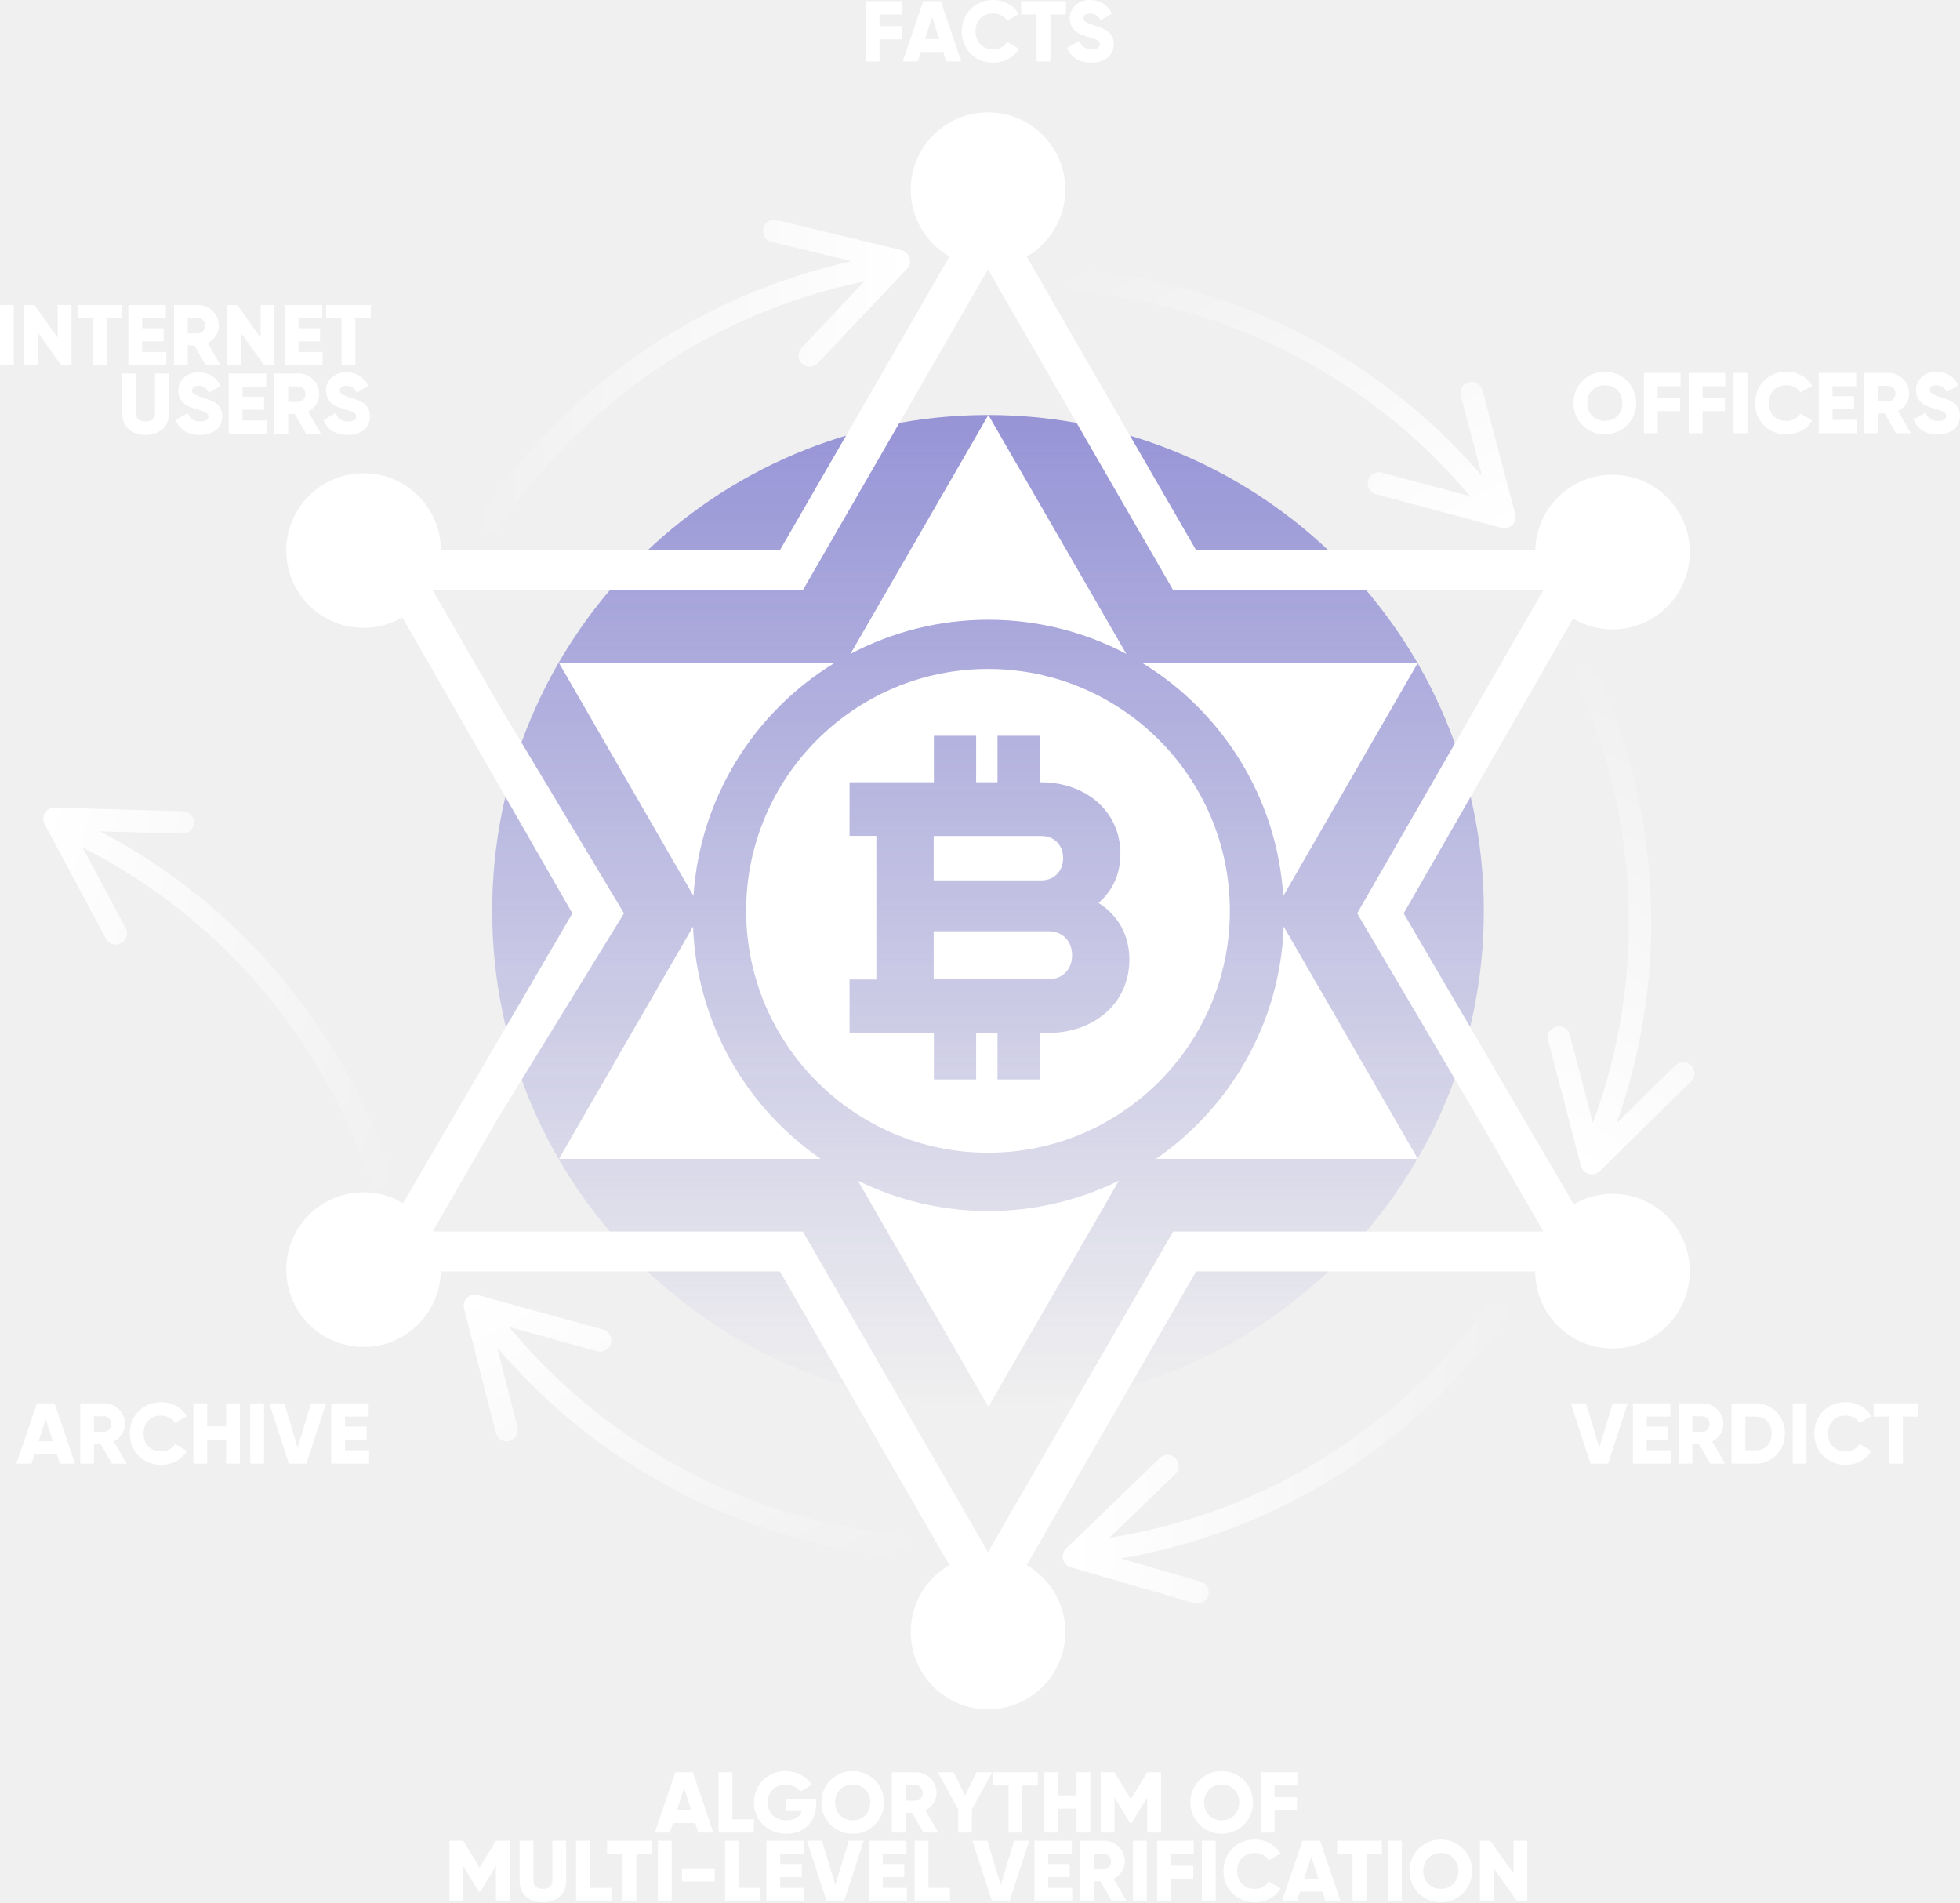
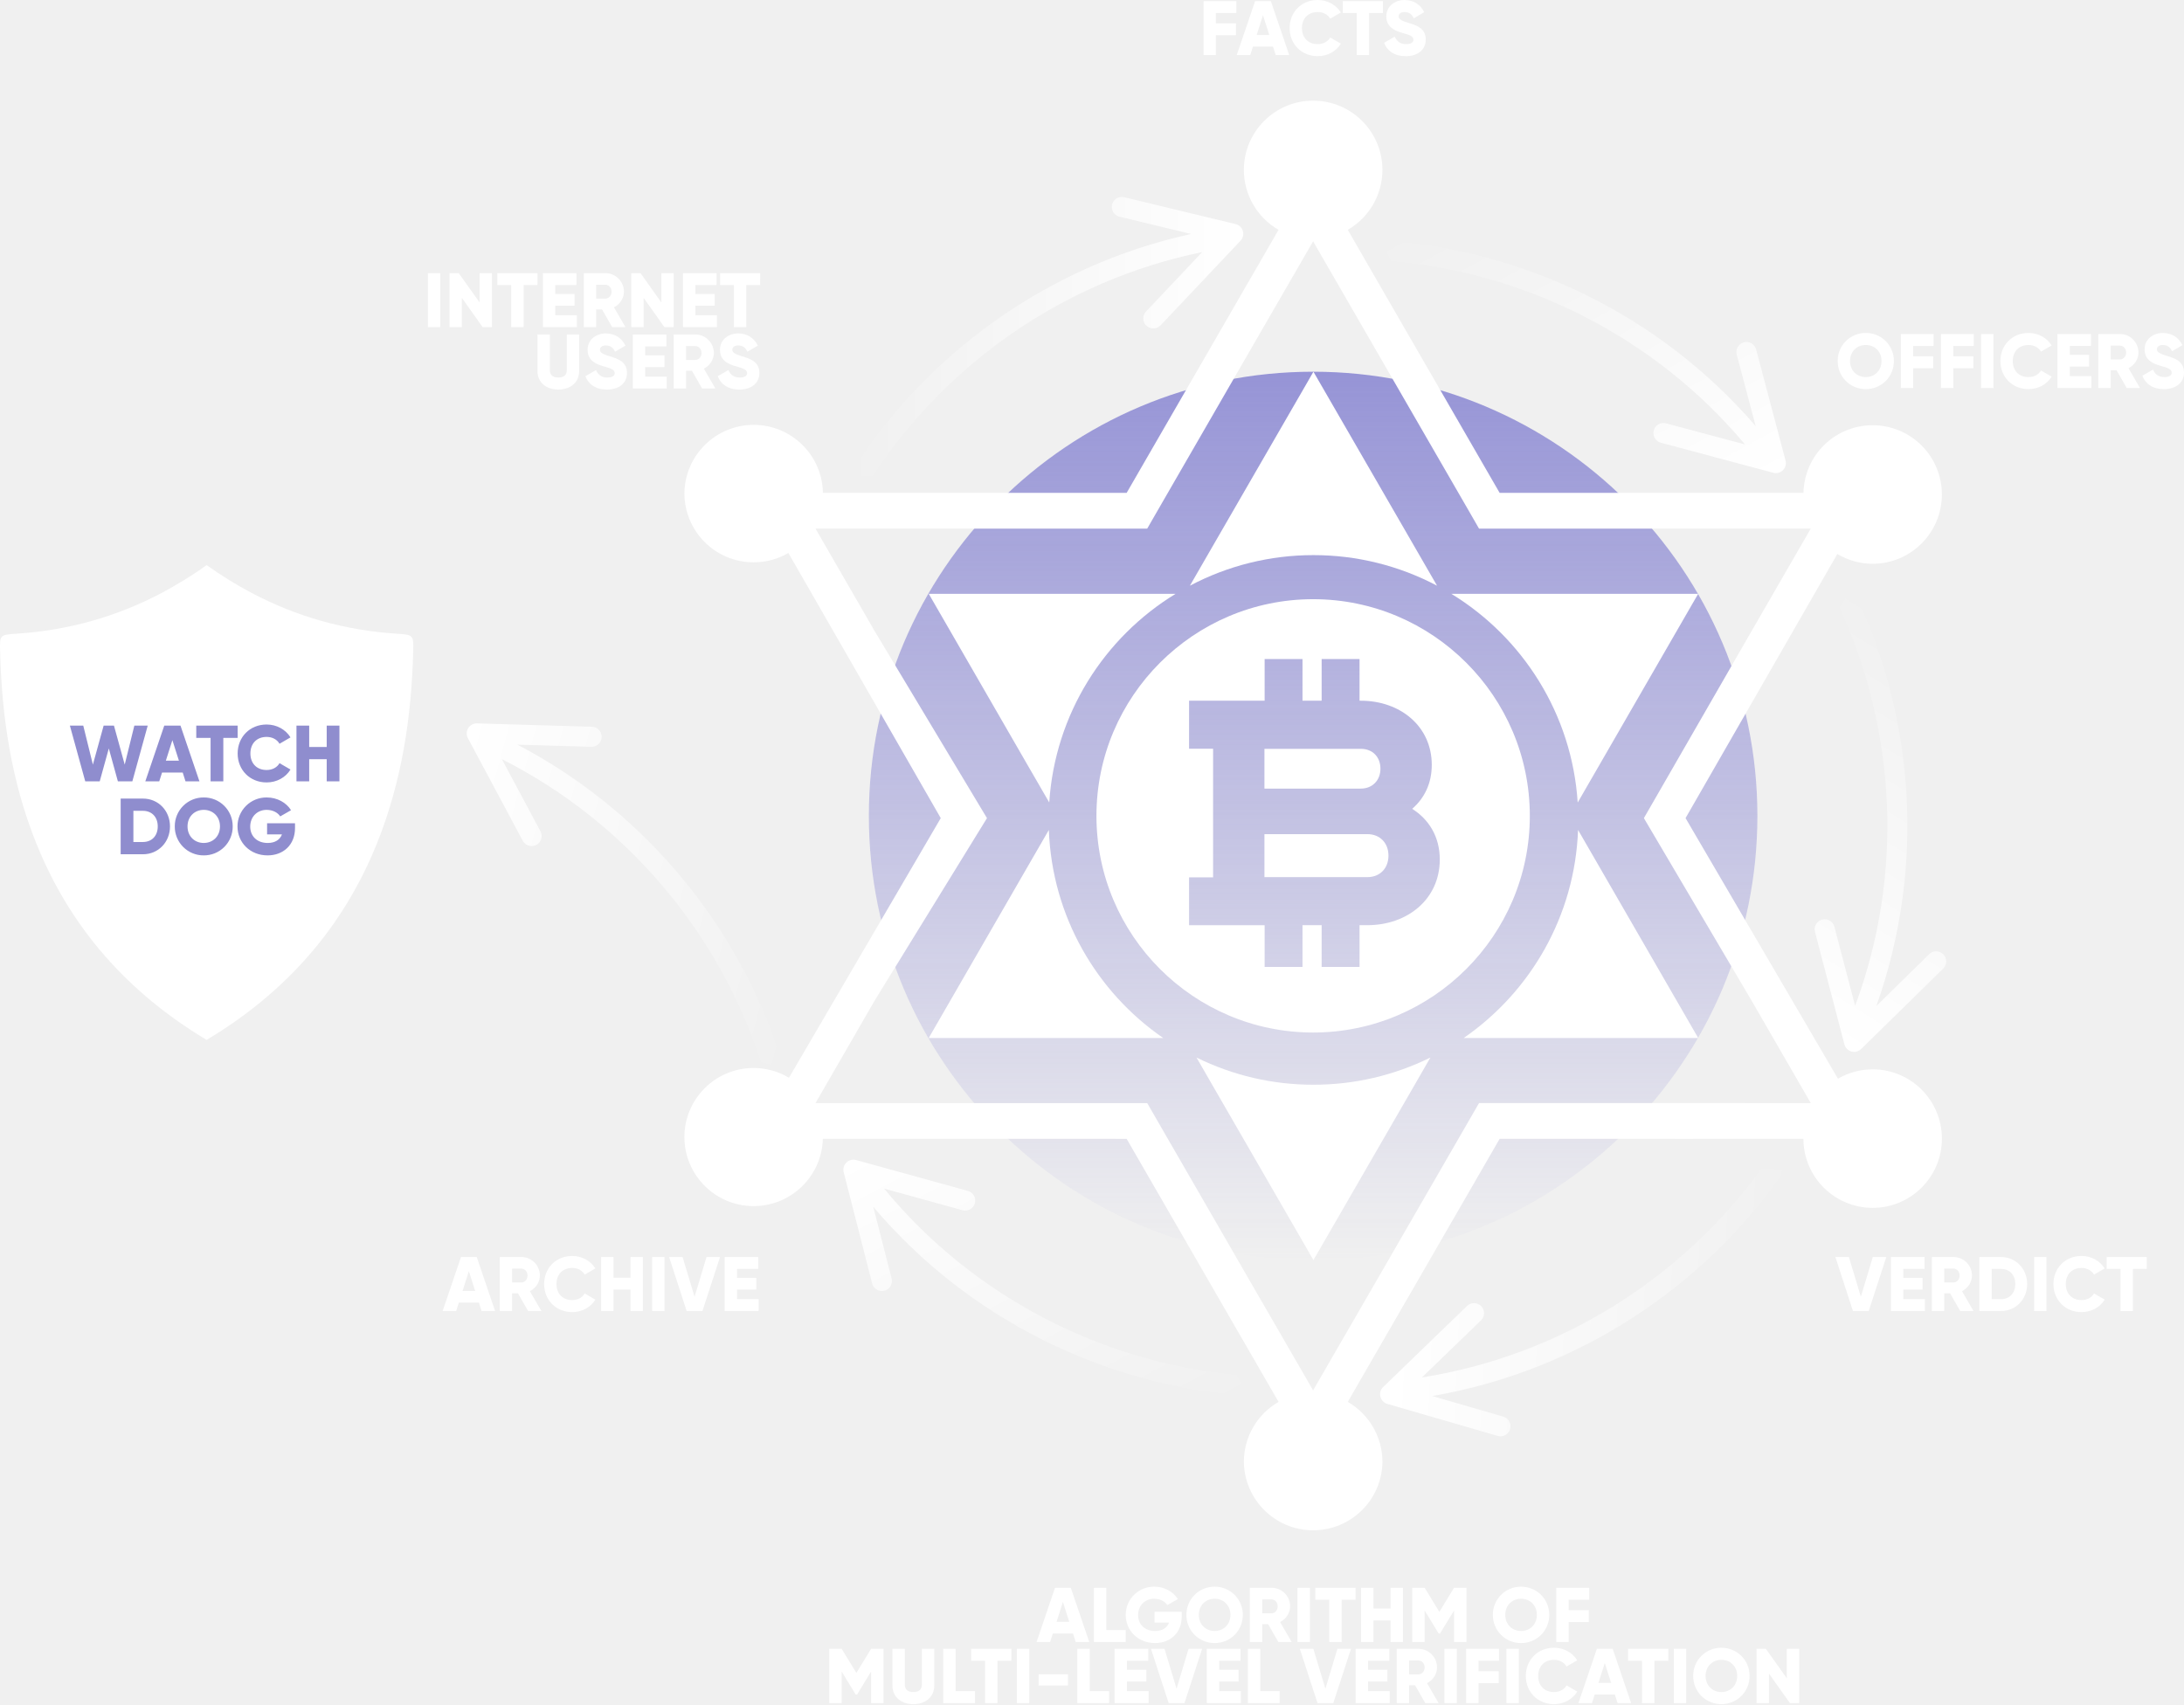
- <svg xmlns="http://www.w3.org/2000/svg" width="230" height="223.196" viewBox="258.899 -53.402 230 223.196">
-   <linearGradient id="a" gradientUnits="userSpaceOnUse" x1="-3886.961" y1="1827.082" x2="-3770.593" y2="1827.082" gradientTransform="rotate(-90 -2613.774 -1161.53)">
+ <svg xmlns="http://www.w3.org/2000/svg" width="230" height="179.494" viewBox="0.351 304.128 230 179.494">
+   <linearGradient id="a" gradientUnits="userSpaceOnUse" x1="-5160.942" y1="1971.899" x2="-5067.371" y2="1971.899" gradientTransform="rotate(-90 -3278.676 -1445.416)">
    <stop offset="0" stop-color="#706dcb" stop-opacity="0" />
    <stop offset="1" stop-color="#706dcb" stop-opacity=".7" />
  </linearGradient>
-   <circle fill="url(#a)" cx="374.838" cy="53.473" r="58.184" />
+   <circle fill="url(#a)" cx="138.638" cy="390.065" r="46.786" />
  <g fill="#FFF">
-     <path d="M448.116 86.67a9.058 9.058 0 0 0-4.544 1.23l-19.957-34.135 19.88-34.601a9.017 9.017 0 0 0 4.619 1.285c5.015-.004 9.074-4.066 9.074-9.078s-4.06-9.07-9.074-9.07c-4.936 0-8.945 3.944-9.057 8.858h-39.792l-12.213-21.15-7.677-13.304a9.061 9.061 0 0 0 4.54-7.851c0-5.011-4.066-9.07-9.074-9.07-5.011 0-9.073 4.059-9.073 9.07 0 3.359 1.832 6.284 4.542 7.851l-7.681 13.304-12.214 21.151h-39.777c-.021-4.995-4.075-9.039-9.074-9.039-5.012 0-9.07 4.062-9.074 9.072a9.065 9.065 0 0 0 9.074 9.067 9.052 9.052 0 0 0 4.547-1.223l19.955 34.73-19.876 34.006a8.98 8.98 0 0 0-4.626-1.28c-5.012 0-9.074 4.057-9.074 9.071s4.061 9.074 9.074 9.074c4.939 0 8.953-3.948 9.063-8.865h15.358l24.428.003 12.215 21.155 7.682 13.301c-2.712 1.568-4.543 4.496-4.543 7.85a9.07 9.07 0 0 0 9.074 9.072c5.009 0 9.074-4.061 9.074-9.072 0-3.354-1.833-6.281-4.541-7.85l7.674-13.301 12.218-21.158 24.424.003 15.357-.003c.016 4.994 4.068 9.044 9.067 9.044a9.07 9.07 0 0 0 9.074-9.072 9.071 9.071 0 0 0-9.072-9.075zm-51.55 4.423l-1.348 2.339-12.214 21.159-7.688 13.299-.477.838-.48-.838-7.688-13.299-12.211-21.158-1.348-2.338h-43.445l.568-.989 7.191-12.461 14.699-23.879-14.697-24.476-7.268-12.592-.496-.86h43.447l1.348-2.338L366.67-7.653l7.686-13.305.485-.834.475.834L383-7.653 395.22 13.5l1.346 2.338h43.449l-.576.993-7.192 12.458-14.09 24.476 14.09 23.879 7.274 12.593.494.857-43.449-.001z" />
-     <path d="M359.565 85.126l2.332 4.046 12.216 21.154.765 1.331.768-1.331 12.22-21.154 2.333-4.046a34.495 34.495 0 0 1-15.32 3.564 34.465 34.465 0 0 1-15.314-3.564zm-19.338-29.811l-2.756 4.767-12.209 21.153-.77 1.332h30.711c-8.735-6.026-14.558-15.946-14.976-27.252zm-14.198-30.933h-1.535l.769 1.33 12.209 21.153 2.805 4.854c.753-11.585 7.184-21.619 16.55-27.336h-30.798v-.001zm86.263 35.7l-2.756-4.769c-.418 11.305-6.251 21.227-14.975 27.254h30.713l-.771-1.334-12.211-21.151zM375.647-3.38l-.768-1.331-.766 1.331-12.215 21.156-3.201 5.544a34.522 34.522 0 0 1 16.182-4.005 34.547 34.547 0 0 1 16.189 4.005l-3.201-5.544-12.22-21.156zm33.841 55.104l2.805-4.857L424.5 25.712l.771-1.329h-32.333c9.359 5.718 15.8 15.754 16.55 27.341z" />
+     <path d="M197.561 416.758a7.295 7.295 0 0 0-3.654.987l-16.048-27.447 15.985-27.821a7.272 7.272 0 0 0 3.715 1.033 7.3 7.3 0 0 0 7.295-7.299 7.29 7.29 0 0 0-7.295-7.294 7.286 7.286 0 0 0-7.284 7.122h-31.996l-9.82-17.006-6.173-10.698a7.284 7.284 0 0 0 3.65-6.313 7.294 7.294 0 0 0-7.296-7.291 7.293 7.293 0 0 0-7.296 7.291 7.285 7.285 0 0 0 3.652 6.313l-6.176 10.698-9.82 17.008H87.015a7.296 7.296 0 0 0-14.59.025 7.287 7.287 0 0 0 7.295 7.291c1.328 0 2.582-.36 3.657-.983l16.046 27.925-15.983 27.346a7.236 7.236 0 0 0-3.72-1.028 7.291 7.291 0 0 0-7.296 7.293 7.293 7.293 0 0 0 14.583.167h12.35l19.643.004 9.821 17.01 6.177 10.695a7.286 7.286 0 0 0-3.653 6.313 7.297 7.297 0 0 0 14.593 0 7.296 7.296 0 0 0-3.651-6.313l6.17-10.695 9.825-17.014 19.64.004 12.348-.004a7.295 7.295 0 0 0 7.291 7.273 7.292 7.292 0 0 0 7.295-7.293 7.296 7.296 0 0 0-7.295-7.299zm-41.452 3.556l-1.085 1.881-9.821 17.014-6.182 10.694-.385.674-.385-.674-6.182-10.694-9.818-17.013-1.083-1.88H86.234l.457-.795 5.781-10.021 11.819-19.2-11.817-19.68-5.844-10.126-.399-.69h34.936l1.083-1.882 9.819-17.008 6.181-10.698.389-.672.384.672 6.178 10.698 9.825 17.008 1.083 1.882h34.936l-.461.798-5.783 10.017-11.33 19.681 11.33 19.201 5.848 10.125.396.689-34.936-.001z" />
+     <path d="M126.357 415.516l1.875 3.254 9.823 17.01.614 1.071.619-1.071 9.825-17.01 1.876-3.254a27.728 27.728 0 0 1-12.318 2.865 27.697 27.697 0 0 1-12.314-2.865zm-15.55-23.971l-2.216 3.834-9.817 17.008-.619 1.071h24.695c-7.024-4.844-11.707-12.821-12.043-21.913zm-11.415-24.872h-1.234l.618 1.069 9.816 17.01 2.257 3.901c.605-9.315 5.776-17.383 13.308-21.98H99.392zm69.362 28.706l-2.216-3.836c-.336 9.092-5.025 17.069-12.042 21.915h24.697l-.621-1.073-9.818-17.006zm-29.465-51.028l-.619-1.071-.615 1.071-9.822 17.009-2.573 4.459a27.744 27.744 0 0 1 13.011-3.221 27.77 27.77 0 0 1 13.018 3.221l-2.574-4.459-9.826-17.009zm27.211 44.306l2.255-3.903 9.815-17.012.62-1.069h-25.999c7.526 4.599 12.705 12.668 13.309 21.984z" />
  </g>
  <g fill="#FFF">
-     <path d="M383.653 47.29c0-1.51-1.004-2.6-2.563-2.6h-12.628v5.208h12.628c1.513 0 2.563-1.091 2.563-2.608zm-1.719 8.572h-13.472v5.631h13.472c1.678 0 2.772-1.177 2.772-2.815s-1.092-2.816-2.772-2.816z" />
-     <path d="M374.841 25.086c-15.652 0-28.383 12.734-28.383 28.382 0 15.65 12.73 28.381 28.383 28.381 15.646 0 28.379-12.732 28.379-28.381-.002-15.647-12.732-28.382-28.379-28.382zm7.093 42.705h-1.018v5.461h-4.963v-5.461h-2.508v5.461h-4.959v-5.456h-9.896v-6.272h3.147v-16.85h-3.147v-6.288h9.896v-5.455h4.959v5.455h2.508v-5.455h4.963v5.455h.173c5.127 0 9.286 3.32 9.286 8.406 0 2.433-.966 4.367-2.563 5.756 2.189 1.385 3.615 3.65 3.615 6.634.002 5.213-4.242 8.609-9.493 8.609z" />
+     <path d="M145.727 385.093c0-1.214-.808-2.092-2.063-2.092h-10.153v4.188h10.153c1.218.001 2.063-.876 2.063-2.096zm-1.384 6.893h-10.832v4.529h10.832c1.352 0 2.229-.948 2.229-2.264 0-1.316-.878-2.265-2.229-2.265z" />
+     <path d="M138.64 367.239c-12.583 0-22.821 10.238-22.821 22.822s10.236 22.821 22.821 22.821c12.582 0 22.819-10.237 22.819-22.821-.001-12.582-10.236-22.822-22.819-22.822zm5.703 34.338h-.817v4.392h-3.991v-4.392h-2.016v4.392h-3.988v-4.388h-7.957v-5.043h2.53V382.99h-2.53v-5.057h7.957v-4.387h3.988v4.387h2.016v-4.387h3.991v4.387h.139c4.123 0 7.467 2.67 7.467 6.759 0 1.957-.777 3.512-2.061 4.628 1.759 1.114 2.905 2.936 2.905 5.335.002 4.191-3.411 6.922-7.633 6.922z" />
  </g>
-   <linearGradient id="b" gradientUnits="userSpaceOnUse" x1="314.002" y1="975.459" x2="365.691" y2="975.459" gradientTransform="translate(0 -984.771)">
+   <linearGradient id="b" gradientUnits="userSpaceOnUse" x1="89.72" y1="1892.157" x2="131.283" y2="1892.157" gradientTransform="translate(0 -1552.576)">
    <stop offset="0" stop-color="#fff" stop-opacity="0" />
    <stop offset="1" stop-color="#fff" />
  </linearGradient>
-   <path fill="url(#b)" d="M365.637-23.146a1.313 1.313 0 0 0-.951-.904l-14.629-3.528a1.312 1.312 0 0 0-1.585.969 1.313 1.313 0 0 0 .966 1.585l9.418 2.271C339.991-18.611 323.922-6.92 314.002 8.99h3.119c9.771-14.857 25.197-25.677 43.193-29.371l-7.355 7.788a1.313 1.313 0 1 0 1.91 1.803l10.463-11.08c.323-.341.438-.827.305-1.276z" />
-   <linearGradient id="c" gradientUnits="userSpaceOnUse" x1="590.12" y1="-2134.556" x2="641.807" y2="-2134.556" gradientTransform="rotate(61.608 -1269.514 -1242.313)">
+   <path fill="url(#b)" d="M131.239 328.456a1.049 1.049 0 0 0-.765-.726l-11.764-2.837a1.056 1.056 0 0 0-.496 2.052l7.573 1.827c-15.17 3.329-28.091 12.73-36.068 25.523h2.508c7.856-11.947 20.261-20.648 34.731-23.617l-5.915 6.262a1.055 1.055 0 0 0 .768 1.781c.282 0 .563-.112.769-.332l8.413-8.909c.261-.273.353-.662.246-1.024z" />
+   <linearGradient id="c" gradientUnits="userSpaceOnUse" x1="1085.767" y1="-1819.766" x2="1127.329" y2="-1819.766" gradientTransform="rotate(61.608 -1174.336 -1526.207)">
    <stop offset="0" stop-color="#fff" stop-opacity="0" />
    <stop offset="1" stop-color="#fff" />
  </linearGradient>
-   <path fill="url(#c)" d="M436.37 8.188c.331-.332.463-.814.341-1.267l-3.852-14.547a1.31 1.31 0 0 0-1.604-.933 1.315 1.315 0 0 0-.935 1.606l2.479 9.365c-12.614-14.627-30.537-23.202-49.252-24.365l1.483 2.745c17.715 1.53 34.569 9.954 46.377 24.028L421.06 2.054a1.312 1.312 0 0 0-1.496 1.893c.166.308.452.548.817.646l14.726 3.936c.448.12.932-.008 1.263-.341z" />
-   <linearGradient id="d" gradientUnits="userSpaceOnUse" x1="-1913.588" y1="-3745.854" x2="-1861.901" y2="-3745.854" gradientTransform="rotate(121.977 -1774.205 -1197.894)">
+   <path fill="url(#c)" d="M188.114 353.652c.267-.268.373-.653.274-1.02l-3.097-11.696a1.057 1.057 0 0 0-1.29-.752 1.06 1.06 0 0 0-.751 1.293l1.992 7.529c-10.143-11.761-24.555-18.655-39.603-19.591l1.193 2.207c14.243 1.229 27.795 8.004 37.291 19.319l-8.321-2.223a1.055 1.055 0 0 0-1.291.748c-.075.271-.033.547.09.776.134.247.361.439.656.518l11.842 3.166c.36.097.75-.007 1.015-.274z" />
+   <linearGradient id="d" gradientUnits="userSpaceOnUse" x1="-1591.85" y1="-4335.37" x2="-1550.288" y2="-4335.37" gradientTransform="rotate(121.977 -1997.758 -1481.762)">
    <stop offset="0" stop-color="#fff" stop-opacity="0" />
    <stop offset="1" stop-color="#fff" />
  </linearGradient>
-   <path fill="url(#d)" d="M445.344 84.337c.451.125.935 0 1.271-.326l10.742-10.54a1.315 1.315 0 0 0-1.842-1.877l-6.913 6.786c6.479-18.196 5.073-38.018-3.171-54.859l-1.651 2.647c7.425 16.155 8.437 34.971 2.04 52.192l-2.71-10.363a1.318 1.318 0 0 0-1.606-.938 1.32 1.32 0 0 0-.781.575 1.297 1.297 0 0 0-.158 1.027l3.857 14.744c.118.454.471.808.922.932z" />
-   <linearGradient id="e" gradientUnits="userSpaceOnUse" x1="-4691.892" y1="-2158.336" x2="-4640.204" y2="-2158.336" gradientTransform="rotate(-177.387 -2101.633 -1078.409)">
+   <path fill="url(#d)" d="M195.331 414.882c.362.101.752 0 1.022-.263l8.638-8.475a1.057 1.057 0 1 0-1.482-1.51l-5.559 5.457c5.21-14.632 4.079-30.571-2.549-44.112l-1.327 2.13c5.97 12.99 6.783 28.119 1.641 41.965l-2.18-8.331a1.061 1.061 0 0 0-1.292-.755 1.07 1.07 0 0 0-.628.463 1.041 1.041 0 0 0-.125.826l3.1 11.855c.095.364.378.65.741.75z" />
+   <linearGradient id="e" gradientUnits="userSpaceOnUse" x1="-5246.239" y1="-3043.019" x2="-5204.679" y2="-3043.019" gradientTransform="rotate(-177.387 -2489.028 -1362.23)">
    <stop offset="0" stop-color="#fff" stop-opacity="0" />
    <stop offset="1" stop-color="#fff" />
  </linearGradient>
-   <path fill="url(#e)" d="M383.646 129.55c.114.455.461.814.91.945l14.452 4.193a1.315 1.315 0 1 0 .733-2.524l-9.303-2.699c19.036-3.275 35.618-14.221 46.256-29.662l-3.116-.142c-10.439 14.393-26.341 24.5-44.486 27.37l7.702-7.447a1.313 1.313 0 1 0-1.826-1.886l-10.958 10.59a1.319 1.319 0 0 0-.364 1.262z" />
-   <linearGradient id="f" gradientUnits="userSpaceOnUse" x1="-4755.789" y1="766.376" x2="-4704.102" y2="766.376" gradientTransform="rotate(-117.911 -2391.99 -1084.475)">
+   <path fill="url(#e)" d="M145.721 451.238c.091.365.371.654.73.76l11.62 3.37a1.055 1.055 0 0 0 1.31-.719 1.056 1.056 0 0 0-.719-1.311l-7.482-2.17c15.307-2.634 28.64-11.435 37.195-23.852l-2.506-.113c-8.394 11.572-21.18 19.7-35.771 22.008l6.194-5.988a1.056 1.056 0 1 0-1.47-1.515l-8.812 8.516a1.06 1.06 0 0 0-.289 1.014z" />
+   <linearGradient id="f" gradientUnits="userSpaceOnUse" x1="-5991.361" y1="483.061" x2="-5949.8" y2="483.061" gradientTransform="rotate(-117.911 -2943.877 -1368.357)">
    <stop offset="0" stop-color="#fff" stop-opacity="0" />
    <stop offset="1" stop-color="#fff" />
  </linearGradient>
-   <path fill="url(#f)" d="M313.708 98.879c-.335.327-.471.81-.353 1.264l3.729 14.579a1.314 1.314 0 1 0 2.547-.653l-2.4-9.383c12.488 14.733 30.343 23.458 49.045 24.778l-1.46-2.756c-17.701-1.68-34.484-10.244-46.173-24.417l10.326 2.853a1.314 1.314 0 1 0 .699-2.535L314.98 98.55a1.32 1.32 0 0 0-1.272.329z" />
-   <linearGradient id="g" gradientUnits="userSpaceOnUse" x1="-5076.303" y1="320.373" x2="-5024.611" y2="320.373" gradientTransform="scale(-1 1) rotate(-15.237 -3633.422 -17621.176)">
+   <path fill="url(#f)" d="M89.484 426.575a1.053 1.053 0 0 0-.283 1.017l2.998 11.722a1.06 1.06 0 0 0 1.286.762c.566-.145.906-.721.762-1.288l-1.929-7.544c10.04 11.847 24.399 18.862 39.437 19.924l-1.175-2.216c-14.232-1.353-27.728-8.237-37.128-19.634l8.303 2.294a1.058 1.058 0 0 0 .563-2.038l-11.811-3.262a1.057 1.057 0 0 0-1.023.263z" />
+   <linearGradient id="g" gradientUnits="userSpaceOnUse" x1="-5846.123" y1="1148.728" x2="-5804.557" y2="1148.728" gradientTransform="scale(-1 1) rotate(-15.237 -5756.032 -20753.589)">
    <stop offset="0" stop-color="#fff" stop-opacity="0" />
    <stop offset="1" stop-color="#fff" />
  </linearGradient>
-   <path fill="url(#g)" d="M264.182 41.977a1.314 1.314 0 0 1 1.156-.621l15.042.439a1.315 1.315 0 0 1 1.274 1.353 1.312 1.312 0 0 1-1.352 1.273l-9.682-.281c17.111 8.952 29.541 24.456 34.936 42.413l-3.01-.819c-5.521-16.901-17.562-31.397-33.953-39.691l5.048 9.447a1.312 1.312 0 0 1-.541 1.779 1.31 1.31 0 0 1-.964.109 1.304 1.304 0 0 1-.813-.647l-7.186-13.441a1.326 1.326 0 0 1 .045-1.313z" />
-   <path d="M362.104-51.704v1.364h2.627v1.556h-2.627v2.597h-1.616v-7.073h4.294v1.556h-2.678zm7.48 4.405h-2.627l-.354 1.112h-1.768l2.404-7.073h2.062l2.404 7.073h-1.768l-.353-1.112zm-.485-1.515l-.829-2.597-.828 2.597h1.657zm2.661-.91c0-2.082 1.545-3.678 3.678-3.678 1.282 0 2.414.637 3.031 1.637l-1.395.809c-.314-.546-.919-.87-1.637-.87-1.254 0-2.063.839-2.063 2.102s.809 2.102 2.063 2.102c.718 0 1.333-.323 1.637-.869l1.395.809c-.606 1-1.738 1.637-3.031 1.637-2.133-.001-3.678-1.598-3.678-3.679zm12.22-1.98h-1.818v5.517h-1.617v-5.517h-1.818v-1.556h5.254v1.556zm.154 3.91l1.394-.808c.253.585.688.979 1.486.979.767 0 .959-.303.959-.576 0-.434-.404-.606-1.464-.898-1.053-.293-2.082-.798-2.082-2.152 0-1.364 1.151-2.153 2.374-2.153 1.162 0 2.072.556 2.587 1.597l-1.364.798c-.243-.505-.575-.818-1.223-.818-.505 0-.759.252-.759.536 0 .323.173.545 1.273.879 1.072.323 2.274.697 2.274 2.192 0 1.364-1.092 2.173-2.628 2.173-1.483-.001-2.433-.708-2.827-1.749zM443.542-6.11c0-2.082 1.647-3.678 3.678-3.678s3.678 1.597 3.678 3.678-1.647 3.678-3.678 3.678-3.678-1.597-3.678-3.678zm5.738 0c0-1.263-.909-2.102-2.061-2.102s-2.062.838-2.062 2.102c0 1.263.91 2.101 2.062 2.101s2.061-.838 2.061-2.101zm4.147-1.98v1.364h2.627v1.556h-2.627v2.597h-1.616v-7.073h4.293v1.556h-2.677zm5.257 0v1.364h2.627v1.556h-2.627v2.597h-1.617v-7.073h4.295v1.556h-2.678zm5.256-1.556v7.073h-1.616v-7.073h1.616zm.911 3.536c0-2.082 1.546-3.678 3.678-3.678 1.284 0 2.415.637 3.03 1.637l-1.394.809c-.313-.546-.92-.869-1.637-.869-1.252 0-2.061.838-2.061 2.102 0 1.263.809 2.101 2.061 2.101.717 0 1.335-.323 1.637-.868l1.394.808c-.605 1-1.736 1.637-3.03 1.637-2.132-.001-3.678-1.598-3.678-3.679zm11.917 1.98v1.557h-4.446v-7.073h4.395v1.556h-2.777v1.172h2.525v1.536h-2.525v1.252h2.828zm3.297-.767h-.769v2.324h-1.615v-7.073h2.828a2.418 2.418 0 0 1 2.425 2.425c0 .869-.525 1.657-1.303 2.051l1.505 2.597h-1.737l-1.334-2.324zm-.769-1.415h1.213c.444 0 .808-.394.808-.909s-.363-.909-.808-.909h-1.213v1.818zm4.146 2.132l1.395-.809c.254.586.688.979 1.486.979.767 0 .959-.303.959-.576 0-.434-.404-.606-1.464-.899-1.053-.293-2.082-.798-2.082-2.152 0-1.364 1.152-2.152 2.374-2.152 1.162 0 2.071.556 2.587 1.597l-1.364.798c-.243-.505-.575-.818-1.223-.818-.505 0-.758.252-.758.536 0 .323.172.545 1.272.879 1.072.323 2.274.697 2.274 2.192 0 1.364-1.092 2.172-2.627 2.172-1.485.001-2.436-.706-2.829-1.747zm-40.203 115.437h1.767l1.567 5.203 1.566-5.203h1.767l-2.303 7.072h-2.062l-2.302-7.072zm11.723 5.517v1.555h-4.446v-7.072h4.396v1.556h-2.778v1.172h2.525v1.535h-2.525v1.254h2.828zm3.296-.767h-.768v2.322h-1.617v-7.072h2.829a2.42 2.42 0 0 1 2.425 2.425c0 .869-.524 1.656-1.303 2.051l1.506 2.596h-1.738l-1.334-2.322zm-.767-1.416h1.212c.445 0 .81-.393.81-.908s-.364-.91-.81-.91h-1.212v1.818zm10.865.203c0 2-1.485 3.535-3.436 3.535h-2.829v-7.072h2.829c1.951 0 3.436 1.537 3.436 3.537zm-1.556 0c0-1.213-.769-1.98-1.88-1.98h-1.213v3.961h1.213c1.112-.001 1.88-.768 1.88-1.981zm4.085-3.537v7.072h-1.616v-7.072h1.616zm.911 3.537c0-2.082 1.546-3.677 3.678-3.677 1.284 0 2.415.636 3.03 1.636l-1.394.809c-.313-.547-.92-.869-1.637-.869-1.252 0-2.061.838-2.061 2.102 0 1.262.809 2.102 2.061 2.102.717 0 1.335-.324 1.637-.869l1.394.809c-.605 1-1.736 1.637-3.03 1.637-2.132-.002-3.678-1.598-3.678-3.68zm12.219-1.981h-1.818v5.516h-1.616v-5.516h-1.819v-1.556h5.254v1.556zM260.516-17.621v7.073h-1.617v-7.073h1.617zm6.771 0v7.073h-1.212l-2.729-3.839v3.839h-1.617v-7.073h1.213l2.729 3.839v-3.839h1.616zm5.964 1.556h-1.818v5.517h-1.616v-5.517h-1.818v-1.556h5.253v1.556zm5.157 3.96v1.557h-4.446v-7.073h4.396v1.556h-2.778v1.172h2.525v1.536h-2.525v1.252h2.828zm3.297-.767h-.769v2.324h-1.615v-7.073h2.828a2.419 2.419 0 0 1 2.425 2.425c0 .869-.525 1.657-1.304 2.051l1.506 2.597h-1.738l-1.333-2.324zm-.769-1.415h1.213c.445 0 .809-.394.809-.909s-.363-.909-.809-.909h-1.213v1.818zm10.158-3.334v7.073h-1.213l-2.728-3.839v3.839h-1.616v-7.073h1.212l2.728 3.839v-3.839h1.617zm5.662 5.516v1.557h-4.445v-7.073h4.395v1.556h-2.778v1.172h2.526v1.536h-2.526v1.252h2.828zm5.661-3.96h-1.818v5.517h-1.617v-5.517h-1.818v-1.556h5.254v1.556zm-29.163 11.27v-4.79h1.616v4.647c0 .536.253.99 1.112.99.857 0 1.111-.454 1.111-.99v-4.647h1.615v4.79c0 1.515-1.172 2.424-2.727 2.424s-2.727-.909-2.727-2.424zm6.268.676l1.395-.809c.252.586.687.98 1.484.98.769 0 .961-.303.961-.576 0-.435-.404-.606-1.465-.899-1.051-.292-2.082-.798-2.082-2.152 0-1.364 1.152-2.152 2.375-2.152 1.161 0 2.07.556 2.586 1.597l-1.363.798c-.243-.505-.576-.818-1.223-.818-.506 0-.758.252-.758.535 0 .323.171.545 1.272.879 1.071.323 2.273.697 2.273 2.192 0 1.364-1.091 2.172-2.627 2.172-1.484.001-2.433-.706-2.828-1.747zm10.662.051v1.556h-4.445v-7.072h4.395v1.556h-2.777v1.172h2.525v1.536h-2.525v1.252h2.827zm3.297-.768h-.768v2.323h-1.616v-7.072h2.829a2.419 2.419 0 0 1 2.425 2.425c0 .869-.525 1.657-1.304 2.051l1.506 2.596h-1.738l-1.334-2.323zm-.768-1.414h1.213c.445 0 .809-.394.809-.91 0-.515-.363-.909-.809-.909h-1.213v1.819zm4.147 2.131l1.395-.809c.252.586.687.98 1.484.98.769 0 .961-.303.961-.576 0-.435-.404-.606-1.466-.899-1.05-.292-2.081-.798-2.081-2.152 0-1.364 1.151-2.152 2.375-2.152 1.161 0 2.07.556 2.586 1.597l-1.363.798c-.243-.505-.576-.818-1.223-.818-.506 0-.759.252-.759.535 0 .323.172.545 1.273.879 1.071.323 2.272.697 2.272 2.192 0 1.364-1.09 2.172-2.626 2.172-1.484.001-2.434-.706-2.828-1.747zM265.579 117.22h-2.627l-.354 1.109h-1.769l2.405-7.072h2.061l2.404 7.072h-1.768l-.352-1.109zm-.485-1.516l-.83-2.598-.828 2.598h1.658zm5.601.303h-.769v2.322h-1.615v-7.072h2.828a2.42 2.42 0 0 1 2.426 2.425c0 .869-.525 1.656-1.305 2.051l1.507 2.596h-1.739l-1.333-2.322zm-.769-1.416h1.213c.445 0 .809-.393.809-.908s-.363-.91-.809-.91h-1.213v1.818zm4.198.203c0-2.082 1.545-3.677 3.678-3.677 1.283 0 2.414.636 3.031 1.636l-1.395.809c-.313-.547-.919-.869-1.637-.869-1.253 0-2.061.838-2.061 2.102 0 1.262.808 2.102 2.061 2.102.718 0 1.334-.324 1.637-.869l1.395.809c-.606 1-1.738 1.637-3.031 1.637-2.134-.002-3.678-1.598-3.678-3.68zm12.925-3.537v7.072h-1.616v-2.809h-2.223v2.809h-1.616v-7.072h1.616v2.708h2.223v-2.708h1.616zm2.834 0v7.072h-1.617v-7.072h1.617zm.608 0h1.768l1.566 5.203 1.566-5.203h1.768l-2.304 7.072h-2.062l-2.302-7.072zm11.722 5.517v1.555h-4.445v-7.072h4.396v1.556h-2.778v1.172h2.525v1.535h-2.525v1.254h2.827zm38.276 43.731h-2.627l-.354 1.113h-1.768l2.405-7.074h2.061l2.404 7.074h-1.768l-.353-1.113zm-.486-1.516l-.829-2.596-.828 2.596h1.657zm7.361 1.071v1.559h-4.143v-7.074h1.616v5.516h2.527zm7.306-1.778c0 2.162-1.506 3.477-3.486 3.477-2.223 0-3.818-1.639-3.818-3.668 0-2.051 1.627-3.689 3.707-3.689 1.354 0 2.496.67 3.092 1.619l-1.373.787c-.293-.465-.93-.828-1.729-.828-1.192 0-2.08.879-2.08 2.121 0 1.203.848 2.082 2.223 2.082.939 0 1.555-.414 1.808-1.092h-1.89v-1.414h3.547v.605zm.612-.201a3.647 3.647 0 0 1 3.678-3.68c2.03 0 3.678 1.598 3.678 3.68s-1.647 3.678-3.678 3.678c-2.032 0-3.678-1.596-3.678-3.678zm5.738 0c0-1.264-.909-2.102-2.061-2.102s-2.063.838-2.063 2.102c0 1.262.91 2.102 2.063 2.102 1.152 0 2.061-.84 2.061-2.102zm4.914 1.213h-.767v2.324h-1.616v-7.074h2.828a2.419 2.419 0 0 1 2.425 2.426c0 .869-.525 1.656-1.304 2.051l1.506 2.598h-1.738l-1.334-2.325zm-.767-1.414h1.212c.445 0 .809-.396.809-.91 0-.516-.363-.91-.809-.91h-1.212v1.82zm7.783 1.019v2.719h-1.616v-2.719l-2.374-4.355h1.838l1.344 2.729 1.344-2.729h1.839l-2.375 4.355zm7.732-2.798h-1.818v5.518h-1.616v-5.518h-1.818v-1.557h5.253v1.557zm6.167-1.557v7.074h-1.616v-2.809h-2.223v2.809h-1.617v-7.074h1.617v2.707h2.223v-2.707h1.616zm8.29 7.074h-1.618v-4.113l-1.828 3h-.183l-1.828-3v4.113h-1.617v-7.074h1.617l1.919 3.143 1.92-3.143h1.618v7.074zm3.441-3.537a3.647 3.647 0 0 1 3.678-3.68c2.03 0 3.677 1.598 3.677 3.68s-1.646 3.678-3.677 3.678c-2.032 0-3.678-1.596-3.678-3.678zm5.738 0c0-1.264-.909-2.102-2.061-2.102s-2.062.838-2.062 2.102c0 1.262.909 2.102 2.062 2.102 1.152 0 2.061-.84 2.061-2.102zm4.146-1.98v1.363h2.628v1.557h-2.628v2.598h-1.616v-7.074h4.295v1.557h-2.679zm-89.753 13.552h-1.617v-4.113l-1.828 3.002h-.182l-1.829-3.002v4.113h-1.616v-7.074h1.616l1.919 3.145 1.92-3.145h1.617v7.074zm1.166-2.283v-4.791h1.617v4.648c0 .537.252.99 1.111.99.858 0 1.111-.453 1.111-.99v-4.648h1.616v4.791c0 1.514-1.173 2.424-2.728 2.424-1.555 0-2.727-.91-2.727-2.424zm10.764.727v1.557h-4.143v-7.074h1.617v5.518h2.526zm4.752-3.961h-1.818v5.518h-1.617v-5.518h-1.818v-1.557h5.254v1.557zm2.326-1.557v7.074h-1.616v-7.074h1.616zm1.215 3.324h3.839v1.457h-3.839v-1.457zm9.197 2.194v1.557h-4.143v-7.074h1.616v5.518h2.527zm5.156 0v1.557h-4.446v-7.074h4.395v1.557h-2.777v1.172h2.525v1.537h-2.525v1.252h2.828zm.305-5.518h1.768l1.566 5.205 1.566-5.205h1.768l-2.303 7.074h-2.062l-2.303-7.074zm11.725 5.518v1.557h-4.446v-7.074h4.396v1.557h-2.779v1.172h2.526v1.537h-2.526v1.252h2.829zm5.055 0v1.557h-4.143v-7.074h1.617v5.518h2.526zm2.63-5.518h1.769l1.566 5.205 1.565-5.205h1.769l-2.304 7.074h-2.062l-2.303-7.074zm11.725 5.518v1.557h-4.445v-7.074h4.395v1.557h-2.778v1.172h2.525v1.537h-2.525v1.252h2.828zm3.297-.768h-.769v2.324h-1.616v-7.074h2.829a2.419 2.419 0 0 1 2.424 2.426c0 .869-.525 1.658-1.303 2.051l1.505 2.598h-1.737l-1.333-2.325zm-.769-1.414h1.213c.444 0 .808-.395.808-.91s-.363-.908-.808-.908h-1.213v1.818zm6.218-3.336v7.074h-1.617v-7.074h1.617zm2.83 1.557v1.365h2.626v1.555h-2.626v2.598h-1.617v-7.074h4.294v1.557h-2.677zm5.258-1.557v7.074h-1.617v-7.074h1.617zm.909 3.537c0-2.082 1.547-3.678 3.679-3.678 1.282 0 2.415.637 3.03 1.637l-1.395.809c-.313-.545-.919-.869-1.636-.869-1.253 0-2.062.84-2.062 2.102 0 1.264.809 2.102 2.062 2.102.717 0 1.333-.324 1.636-.867l1.395.807c-.605 1.002-1.737 1.637-3.03 1.637-2.132-.002-3.679-1.598-3.679-3.68zm11.614 2.426h-2.628l-.354 1.111h-1.768l2.405-7.074h2.06l2.406 7.074h-1.77l-.351-1.111zm-.485-1.518l-.828-2.596-.83 2.596h1.658zm7.46-2.888h-1.818v5.518h-1.617v-5.518h-1.818v-1.557h5.254v1.557zm2.327-1.557v7.074h-1.616v-7.074h1.616zm.911 3.537c0-2.082 1.646-3.678 3.678-3.678 2.03 0 3.677 1.596 3.677 3.678s-1.646 3.678-3.677 3.678-3.678-1.596-3.678-3.678zm5.74 0c0-1.262-.91-2.102-2.062-2.102-1.152 0-2.062.84-2.062 2.102 0 1.264.909 2.102 2.062 2.102 1.151 0 2.062-.838 2.062-2.102zm8.087-3.537v7.074h-1.213l-2.728-3.84v3.84h-1.616v-7.074h1.212l2.729 3.842v-3.842h1.616z" fill="#FFF" />
+   <path fill="url(#g)" d="M49.661 380.821c.198-.318.554-.511.93-.5l12.095.354c.58.017 1.041.504 1.024 1.088a1.054 1.054 0 0 1-1.088 1.024l-7.785-.227c13.757 7.198 23.753 19.665 28.093 34.104l-2.422-.659c-4.439-13.589-14.122-25.245-27.301-31.914l4.06 7.597a1.052 1.052 0 0 1-.435 1.429 1.051 1.051 0 0 1-.774.088 1.04 1.04 0 0 1-.654-.521l-5.778-10.806a1.062 1.062 0 0 1 .035-1.057z" />
+   <path d="M128.398 305.493v1.097h2.114v1.251h-2.114v2.088H127.1v-5.687h3.453v1.252l-2.155-.001zm6.015 3.541h-2.112l-.285.895h-1.422l1.934-5.687h1.658l1.934 5.687h-1.424l-.283-.895zm-.39-1.217l-.667-2.088-.664 2.088h1.331zm2.14-.732c0-1.674 1.242-2.957 2.959-2.957 1.028 0 1.939.512 2.436 1.316l-1.121.651c-.254-.439-.739-.7-1.316-.7-1.01 0-1.659.675-1.659 1.69s.65 1.69 1.659 1.69c.577 0 1.07-.26 1.316-.698l1.121.649c-.486.805-1.396 1.317-2.436 1.317-1.717 0-2.959-1.285-2.959-2.958zm9.826-1.592h-1.462v4.436h-1.301v-4.436h-1.462v-1.251h4.226l-.001 1.251zm.123 3.145l1.122-.651c.204.47.554.787 1.194.787.618 0 .771-.243.771-.463 0-.349-.323-.487-1.177-.723-.847-.235-1.675-.642-1.675-1.729 0-1.096.926-1.73 1.909-1.73.935 0 1.667.445 2.081 1.283l-1.096.644c-.195-.408-.464-.658-.985-.658-.406 0-.61.202-.61.432 0 .26.14.438 1.024.706.86.26 1.827.562 1.827 1.763 0 1.096-.878 1.747-2.112 1.747-1.193-.003-1.955-.571-2.273-1.408zm47.77 33.517a2.93 2.93 0 0 1 2.957-2.957 2.933 2.933 0 0 1 2.959 2.957 2.933 2.933 0 0 1-2.959 2.958 2.933 2.933 0 0 1-2.957-2.958zm4.614 0c0-1.015-.731-1.69-1.659-1.69-.925 0-1.657.674-1.657 1.69s.732 1.69 1.657 1.69c.928 0 1.659-.675 1.659-1.69zm3.333-1.591v1.094h2.113v1.253h-2.113V345h-1.298v-5.688h3.451v1.252h-2.153zm4.228 0v1.094h2.113v1.253h-2.113V345h-1.299v-5.688h3.453v1.252h-2.154zm4.227-1.252V345h-1.3v-5.688h1.3zm.733 2.843c0-1.675 1.244-2.957 2.958-2.957 1.032 0 1.941.511 2.436 1.315l-1.121.652c-.252-.44-.739-.699-1.316-.699-1.006 0-1.657.674-1.657 1.69s.651 1.69 1.657 1.69c.577 0 1.073-.26 1.316-.697l1.121.648c-.486.804-1.396 1.316-2.436 1.316-1.715 0-2.958-1.285-2.958-2.958zm9.582 1.592v1.252h-3.574v-5.688h3.534v1.252h-2.232v.942h2.028v1.234h-2.028v1.007h2.272v.001zm2.65-.617h-.619v1.869h-1.299v-5.688h2.274c1.082 0 1.949.868 1.949 1.949 0 .698-.42 1.332-1.047 1.65l1.21 2.088h-1.396l-1.072-1.868zm-.618-1.139h.976c.357 0 .65-.316.65-.73 0-.413-.292-.729-.65-.729h-.976v1.459zm3.334 1.715l1.121-.65c.205.472.555.788 1.196.788.616 0 .771-.245.771-.464 0-.35-.325-.487-1.177-.724-.848-.235-1.675-.641-1.675-1.729 0-1.096.925-1.729 1.909-1.729.934 0 1.664.447 2.08 1.284l-1.097.641c-.195-.405-.462-.656-.983-.656-.406 0-.611.202-.611.432 0 .258.141.438 1.023.707.862.258 1.828.559 1.828 1.761 0 1.097-.879 1.747-2.112 1.747-1.192-.001-1.957-.571-2.273-1.408zm-32.326 92.823h1.421l1.26 4.183 1.258-4.183H199l-1.853 5.687h-1.658l-1.85-5.687zm9.425 4.435v1.252h-3.575v-5.687h3.535v1.25h-2.233v.942h2.029v1.234h-2.029v1.009h2.273zm2.65-.616h-.616v1.867h-1.301v-5.687h2.275c1.08 0 1.949.87 1.949 1.948 0 .699-.422 1.332-1.048 1.649l1.212 2.09h-1.398l-1.073-1.867zm-.616-1.14h.975c.358 0 .651-.315.651-.73 0-.413-.291-.73-.651-.73h-.975v1.46zm8.737.164c0 1.608-1.194 2.843-2.764 2.843h-2.275v-5.687h2.275c1.57.001 2.764 1.236 2.764 2.844zm-1.252 0c0-.976-.617-1.593-1.511-1.593h-.976v3.186h.976c.894-.001 1.511-.617 1.511-1.593zm3.284-2.843v5.687h-1.299v-5.687h1.299zm.734 2.843c0-1.674 1.242-2.957 2.957-2.957 1.033 0 1.942.512 2.437 1.315l-1.12.65c-.252-.439-.74-.699-1.318-.699-1.007 0-1.656.676-1.656 1.692 0 1.014.649 1.688 1.656 1.688.578 0 1.074-.259 1.318-.697l1.12.65c-.485.805-1.396 1.316-2.437 1.316-1.715-.001-2.957-1.284-2.957-2.958zm9.824-1.592h-1.46v4.437h-1.3v-4.437h-1.462v-1.251h4.224l-.002 1.251zM46.713 332.9v5.688h-1.3V332.9h1.3zm5.444 0v5.688h-.974l-2.195-3.089v3.089h-1.3V332.9h.975l2.195 3.086V332.9h1.299zm4.796 1.25h-1.46v4.438h-1.301v-4.438h-1.46v-1.25h4.224l-.003 1.25zm4.147 3.184v1.253h-3.575V332.9h3.534v1.251h-2.232v.942h2.03v1.235h-2.03v1.007l2.273-.001zm2.651-.616h-.619v1.869h-1.299V332.9h2.274c1.082 0 1.95.868 1.95 1.949 0 .698-.422 1.333-1.049 1.649l1.21 2.089h-1.396l-1.071-1.869zm-.619-1.139h.975c.358 0 .652-.318.652-.73 0-.413-.291-.731-.652-.731h-.975v1.461zM71.3 332.9v5.688h-.975l-2.194-3.089v3.089h-1.298V332.9h.975L70 335.986V332.9h1.3zm4.553 4.434v1.253h-3.574V332.9h3.535v1.251h-2.233v.942h2.031v1.235h-2.031v1.007l2.272-.001zm4.552-3.184h-1.461v4.438h-1.3v-4.438h-1.461v-1.25h4.225l-.003 1.25zm-23.45 9.062v-3.852h1.3v3.735c0 .432.204.796.895.796.688 0 .892-.364.892-.796v-3.735h1.299v3.852c0 1.219-.942 1.948-2.194 1.948-1.249 0-2.192-.729-2.192-1.948zm5.04.544l1.122-.65c.203.471.552.786 1.193.786.619 0 .773-.243.773-.463 0-.35-.324-.486-1.178-.722-.845-.234-1.674-.643-1.674-1.73 0-1.097.926-1.73 1.91-1.73.935 0 1.664.449 2.079 1.285l-1.095.642c-.195-.406-.463-.658-.984-.658-.407 0-.609.202-.609.431 0 .26.138.438 1.023.706.86.261 1.826.562 1.826 1.763 0 1.096-.876 1.746-2.112 1.746-1.193-.002-1.956-.57-2.274-1.406zm8.573.04v1.252h-3.574v-5.686h3.535v1.251h-2.231v.942h2.029v1.235h-2.029v1.007h2.271v-.001zm2.652-.616h-.618v1.866h-1.298v-5.686h2.273c1.082 0 1.951.87 1.951 1.949 0 .699-.422 1.333-1.05 1.649l1.211 2.087h-1.397l-1.072-1.865zm-.617-1.138h.975c.358 0 .65-.318.65-.732 0-.413-.291-.73-.65-.73h-.975v1.462zm3.334 1.714l1.122-.65c.202.471.552.786 1.192.786.619 0 .773-.243.773-.463 0-.35-.325-.486-1.178-.722-.845-.234-1.674-.643-1.674-1.73 0-1.097.926-1.73 1.91-1.73.934 0 1.665.449 2.079 1.285l-1.095.642c-.196-.406-.463-.658-.984-.658-.407 0-.609.202-.609.431 0 .26.138.438 1.022.706.86.261 1.826.562 1.826 1.763 0 1.096-.876 1.746-2.112 1.746-1.191-.002-1.956-.57-2.272-1.406zm-25.153 97.567h-2.112l-.285.892h-1.422l1.934-5.687h1.657l1.933 5.687h-1.421l-.284-.892zm-.39-1.219l-.667-2.09-.666 2.09h1.333zm4.504.244h-.62v1.867H52.98v-5.687h2.274c1.081 0 1.951.87 1.951 1.948 0 .699-.422 1.332-1.05 1.649l1.213 2.09h-1.399l-1.071-1.867zm-.619-1.14h.975c.358 0 .652-.315.652-.73 0-.413-.292-.73-.652-.73h-.975v1.46zm3.376.164c0-1.674 1.242-2.957 2.957-2.957 1.032 0 1.941.512 2.437 1.315l-1.122.65c-.251-.439-.738-.699-1.316-.699-1.007 0-1.657.676-1.657 1.692 0 1.014.649 1.688 1.657 1.688.579 0 1.073-.259 1.316-.697l1.122.65c-.487.805-1.396 1.316-2.437 1.316-1.716-.001-2.957-1.284-2.957-2.958zm10.393-2.843v5.687h-1.299v-2.26h-1.788v2.26h-1.3v-5.687h1.3v2.177h1.788v-2.177h1.299zm2.279 0v5.687h-1.3v-5.687h1.3zm.489 0h1.421l1.259 4.183 1.259-4.183h1.422l-1.852 5.687h-1.66l-1.849-5.687zm9.425 4.435v1.252h-3.575v-5.687h3.535v1.25h-2.234v.942h2.03v1.234h-2.03v1.009h2.274zm33.108 35.214h-2.122l-.286.897h-1.427l1.941-5.711h1.664l1.942 5.711h-1.427l-.285-.897zm-.392-1.226l-.669-2.096-.669 2.096h1.338zm5.943.867v1.257h-3.347v-5.711h1.306v4.454h2.041zm5.9-1.437c0 1.747-1.216 2.806-2.814 2.806-1.794 0-3.084-1.322-3.084-2.961a2.963 2.963 0 0 1 2.995-2.979c1.092 0 2.016.538 2.496 1.306l-1.11.637c-.236-.376-.75-.67-1.394-.67-.963 0-1.682.71-1.682 1.714 0 .972.686 1.682 1.794 1.682.759 0 1.257-.335 1.461-.883h-1.525v-1.141h2.863v.489zm.494-.163c0-1.681 1.33-2.97 2.97-2.97a2.945 2.945 0 0 1 2.969 2.97 2.943 2.943 0 0 1-2.969 2.969 2.944 2.944 0 0 1-2.97-2.969zm4.635 0c0-1.021-.734-1.697-1.664-1.697s-1.664.677-1.664 1.697c0 1.019.734 1.697 1.664 1.697s1.664-.677 1.664-1.697zm3.969.979h-.621v1.877h-1.306v-5.711h2.285c1.086 0 1.96.872 1.96 1.956 0 .702-.426 1.339-1.055 1.658l1.217 2.097h-1.403l-1.077-1.877zm-.621-1.143h.979c.359 0 .653-.317.653-.734 0-.414-.293-.733-.653-.733h-.979v1.467zm5.022-2.69v5.711h-1.307v-5.711h1.307zm4.814 1.255h-1.468v4.455h-1.306v-4.455h-1.469v-1.256h4.242v1.256h.001zm4.981-1.255v5.711h-1.306v-2.27h-1.795v2.27h-1.306v-5.711h1.306v2.186h1.795v-2.186h1.306zm6.693 5.71h-1.306v-3.321l-1.477 2.424h-.146l-1.478-2.424v3.321h-1.307v-5.711h1.307l1.551 2.536 1.55-2.536h1.306v5.711zm2.779-2.856a2.944 2.944 0 0 1 2.97-2.97c1.64 0 2.969 1.29 2.969 2.97a2.943 2.943 0 0 1-2.969 2.969 2.944 2.944 0 0 1-2.97-2.969zm4.634 0c0-1.021-.734-1.697-1.663-1.697-.931 0-1.665.677-1.665 1.697 0 1.019.734 1.697 1.665 1.697.929 0 1.663-.677 1.663-1.697zm3.35-1.599v1.101h2.121v1.257h-2.121v2.097h-1.307v-5.711h3.469v1.256h-2.162zm-72.156 10.888h-1.306v-3.321l-1.476 2.423h-.147l-1.478-2.423v3.321h-1.306v-5.712h1.306l1.55 2.536 1.551-2.536h1.306v5.712zm.941-1.845v-3.867h1.306v3.753c0 .433.204.8.897.8.692 0 .897-.367.897-.8v-3.753h1.305v3.867c0 1.224-.946 1.959-2.202 1.959s-2.203-.735-2.203-1.959zm8.694.587v1.258h-3.346v-5.712h1.306v4.454h2.04zm3.836-3.197h-1.468v4.455h-1.306v-4.455h-1.468v-1.257h4.242v1.257zm1.879-1.257v5.712h-1.305v-5.712h1.305zm.98 2.684h3.101v1.175h-3.101v-1.175zm7.428 1.77v1.258h-3.345v-5.712h1.305v4.454h2.04zm4.163 0v1.258h-3.59v-5.712h3.549v1.257h-2.244v.946h2.041v1.24h-2.041v1.012l2.285-.001zm.248-4.454h1.428l1.265 4.202 1.265-4.202h1.428l-1.859 5.712h-1.665l-1.862-5.712zm9.467 4.454v1.258h-3.59v-5.712h3.549v1.257h-2.243v.946h2.04v1.24h-2.04v1.012l2.284-.001zm4.083 0v1.258h-3.345v-5.712h1.306v4.454h2.039zm2.125-4.454h1.427l1.266 4.202 1.263-4.202h1.429l-1.86 5.712H139.1l-1.862-5.712zm9.467 4.454v1.258h-3.59v-5.712h3.549v1.257h-2.243v.946h2.041v1.24h-2.041v1.012l2.284-.001zm2.664-.62h-.619v1.878h-1.307v-5.712h2.285c1.086 0 1.959.873 1.959 1.957 0 .703-.424 1.339-1.053 1.658l1.215 2.097h-1.402l-1.078-1.878zm-.62-1.141h.979c.358 0 .653-.318.653-.735 0-.414-.294-.733-.653-.733h-.979v1.468zm5.02-2.693v5.712h-1.306v-5.712h1.306zm2.287 1.257v1.101h2.121v1.257h-2.121v2.097h-1.306v-5.712h3.467v1.256h-2.161v.001zm4.244-1.257v5.712h-1.306v-5.712h1.306zm.736 2.855c0-1.68 1.247-2.969 2.969-2.969 1.037 0 1.95.515 2.447 1.322l-1.124.653c-.254-.44-.743-.702-1.323-.702-1.012 0-1.664.678-1.664 1.697 0 1.019.652 1.697 1.664 1.697.58 0 1.076-.262 1.323-.702l1.124.652c-.487.809-1.403 1.322-2.447 1.322-1.722 0-2.969-1.289-2.969-2.97zm9.378 1.959h-2.123l-.284.898h-1.428l1.942-5.712h1.664l1.941 5.712h-1.428l-.284-.898zm-.392-1.225l-.669-2.096-.669 2.096h1.338zm6.025-2.332h-1.469v4.455h-1.306v-4.455h-1.469v-1.257h4.243v1.257h.001zm1.88-1.257v5.712h-1.307v-5.712h1.307zm.735 2.855a2.944 2.944 0 0 1 2.97-2.969c1.64 0 2.969 1.29 2.969 2.969 0 1.682-1.329 2.971-2.969 2.971s-2.97-1.29-2.97-2.971zm4.634 0c0-1.02-.733-1.696-1.663-1.696s-1.664.678-1.664 1.696c0 1.02.734 1.698 1.664 1.698s1.663-.678 1.663-1.698zm6.531-2.855v5.712h-.979l-2.202-3.101v3.101h-1.307v-5.712h.979l2.203 3.1v-3.1h1.306z" fill="#FFF" />
+   <path fill-rule="evenodd" clip-rule="evenodd" fill="#FFF" d="M43.863 372.77c-.177 6.913-1.203 13.667-3.791 20.132-3.599 8.99-9.699 15.812-17.96 20.755-8.261-4.943-14.36-11.765-17.961-20.755C1.563 386.437.539 379.683.363 372.77c-.047-1.781-.03-1.782 1.767-1.898 5.419-.353 10.533-1.79 15.333-4.336a43.255 43.255 0 0 0 4.65-2.882 43.315 43.315 0 0 0 4.65 2.882c4.798 2.546 9.912 3.983 15.331 4.336 1.796.116 1.813.117 1.769 1.898z" />
+   <path d="M7.711 380.558H9.12l1.013 4.105 1.132-4.105h1.088l1.132 4.105 1.013-4.105h1.409l-1.618 5.865h-1.524l-.955-3.461-.957 3.461H9.328l-1.617-5.865zm11.883 4.943h-2.178l-.294.922h-1.467l1.994-5.865h1.711l1.994 5.865h-1.467l-.293-.922zm-.402-1.256l-.687-2.155-.688 2.155h1.375zm6.186-2.398h-1.509v4.576h-1.341v-4.576H21.02v-1.289h4.358v1.289zm0 1.643c0-1.727 1.282-3.051 3.05-3.051 1.065 0 2.004.527 2.515 1.357l-1.156.671c-.26-.453-.763-.722-1.358-.722-1.038 0-1.708.696-1.708 1.744 0 1.047.67 1.742 1.708 1.742.595 0 1.107-.269 1.358-.721l1.156.671c-.503.829-1.442 1.358-2.515 1.358-1.768.002-3.05-1.324-3.05-3.049zm10.719-2.932v5.865h-1.34v-2.33h-1.844v2.33h-1.341v-5.865h1.341v2.246h1.844v-2.246h1.34zm-17.844 10.614c0 1.66-1.231 2.934-2.849 2.934h-2.346v-5.865h2.346c1.618-.001 2.849 1.273 2.849 2.931zm-1.289 0c0-1.004-.637-1.642-1.56-1.642h-1.005v3.284h1.005c.923.001 1.56-.635 1.56-1.642zm1.793 0a3.024 3.024 0 0 1 3.05-3.05 3.024 3.024 0 0 1 3.051 3.05 3.025 3.025 0 0 1-3.051 3.052 3.026 3.026 0 0 1-3.05-3.052zm4.761 0c0-1.047-.754-1.743-1.71-1.743-.955 0-1.708.696-1.708 1.743 0 1.048.753 1.743 1.708 1.743.956 0 1.71-.695 1.71-1.743zm7.902.168c0 1.794-1.248 2.884-2.891 2.884-1.844 0-3.167-1.358-3.167-3.042a3.042 3.042 0 0 1 3.075-3.06c1.125 0 2.07.553 2.564 1.342l-1.139.653c-.244-.385-.771-.688-1.434-.688-.988 0-1.726.73-1.726 1.761 0 .997.703 1.726 1.843 1.726.779 0 1.291-.344 1.5-.904h-1.567v-1.173h2.941v.501z" fill="#8F8DCE" />
</svg>
